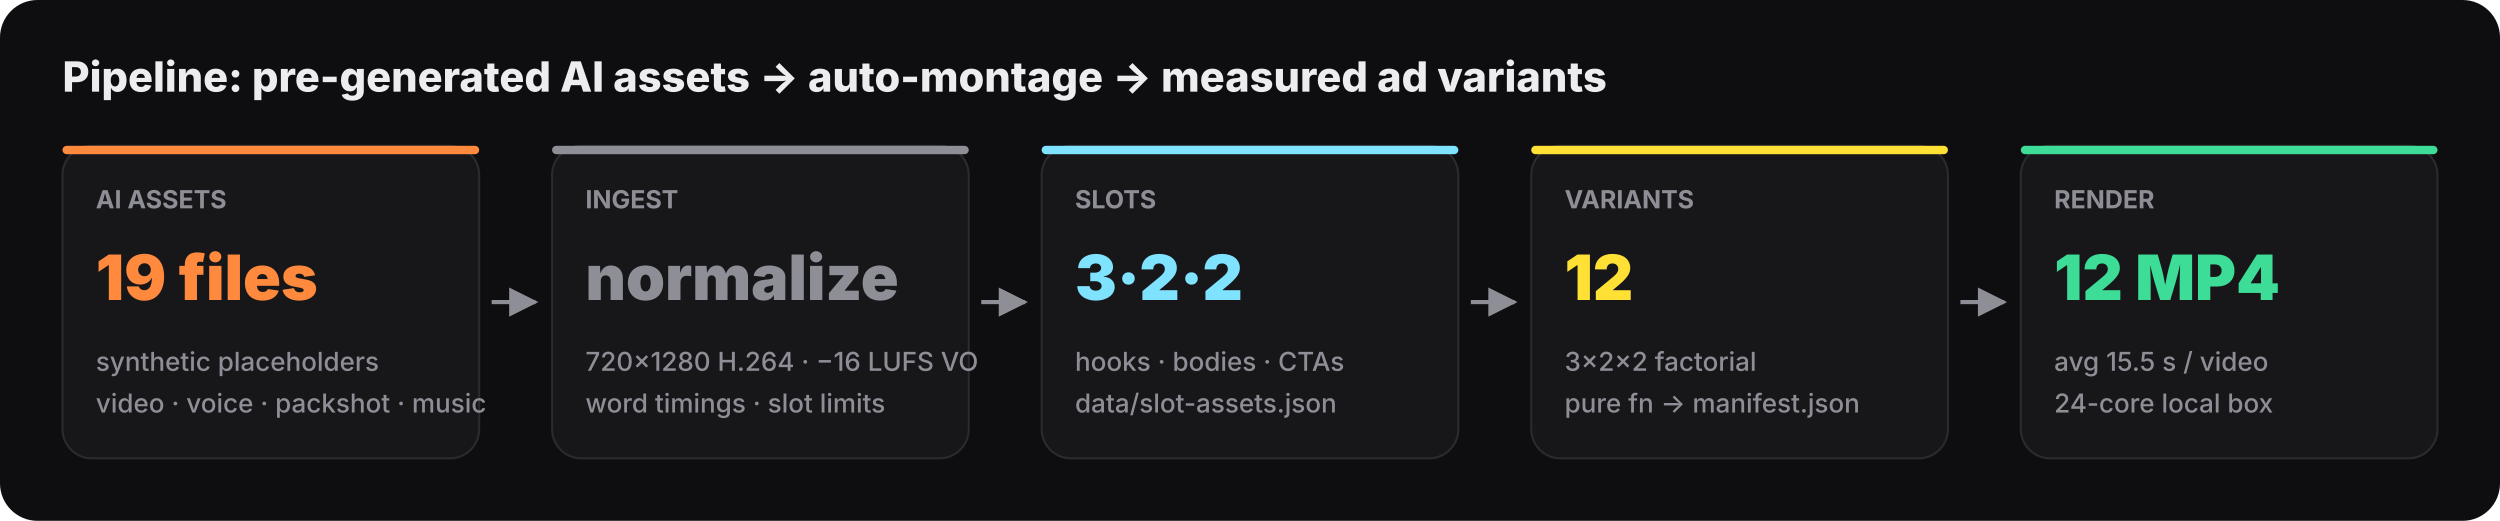
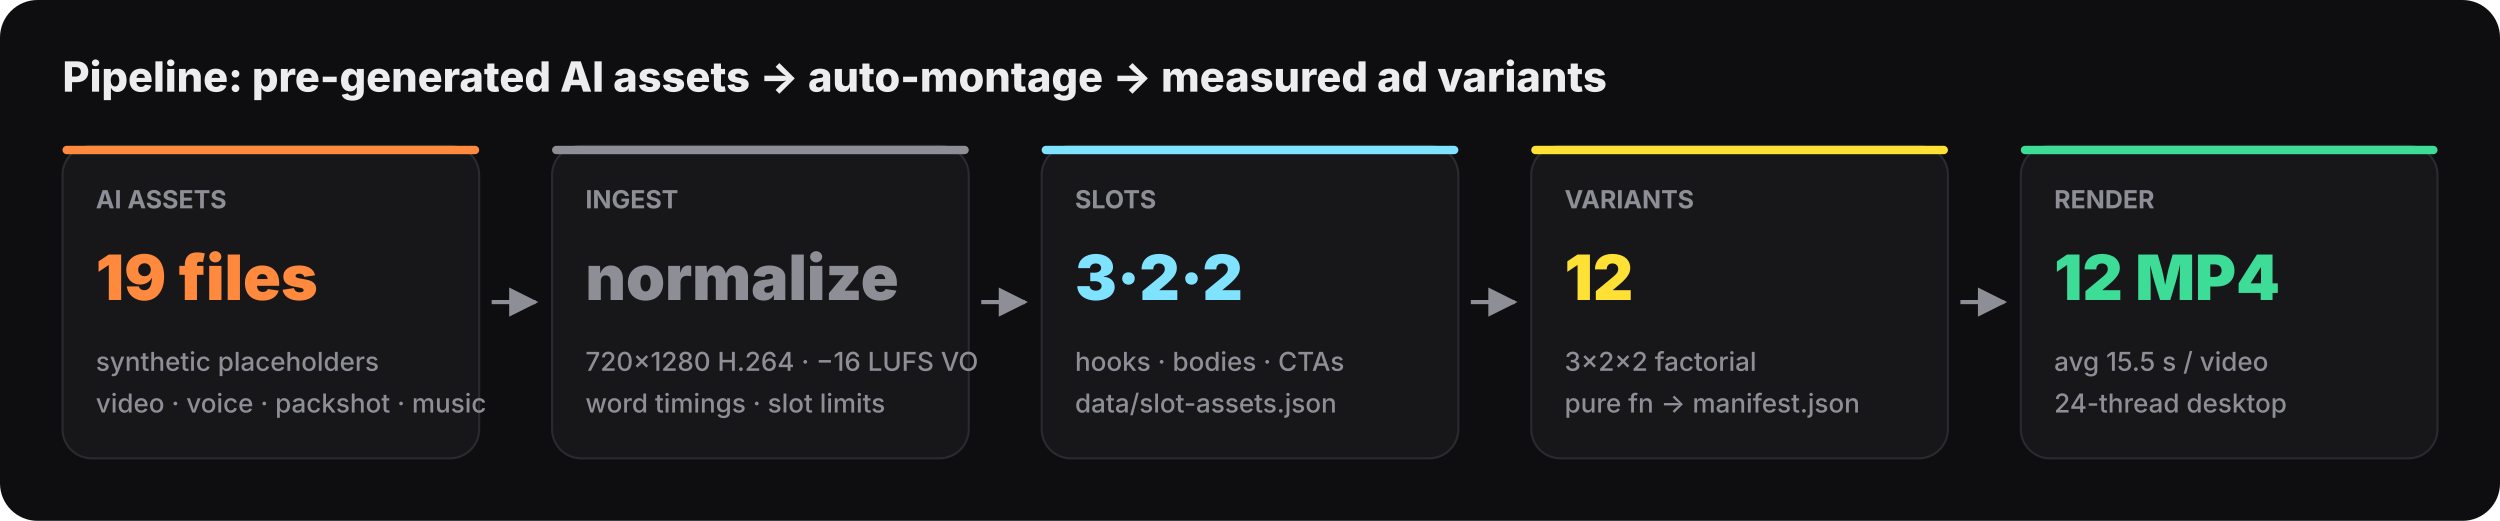
<svg xmlns="http://www.w3.org/2000/svg" width="1200" height="250" viewBox="0 0 1200 250" font-family="Inter, 'Segoe UI', Helvetica, Arial, sans-serif">
  <rect width="1200" height="250" rx="18" fill="#0E0E10" />
  <defs>
    <marker id="a" viewBox="0 0 10 10" refX="9" refY="5" markerWidth="7" markerHeight="7" orient="auto">
      <path d="M0 0L10 5L0 10z" fill="#8E8E96" />
    </marker>
  </defs>
  <text x="30" y="44" font-size="20" fill="#EDEDEF" font-weight="800" text-anchor="start">Pipeline: pre-generated AI assets → auto-montage → measured ad variants</text>
  <rect x="30" y="70" width="200" height="150" rx="14" fill="#17171A" stroke="#2A2A2F" />
  <rect x="30" y="70" width="200" height="4" rx="2" fill="#FF8A3D" />
  <text x="46" y="100" font-size="12" fill="#8E8E96" font-weight="700" text-anchor="start">AI ASSETS</text>
  <text x="46" y="144" font-size="30" fill="#FF8A3D" font-weight="900" text-anchor="start">19 files</text>
  <text x="46" y="178" font-size="12.5" fill="#8E8E96" font-weight="500" text-anchor="start">synthetic placeholders</text>
  <text x="46" y="198" font-size="12.5" fill="#8E8E96" font-weight="500" text-anchor="start">video · voice · packshot · music</text>
  <path d="M236 145 h21" stroke="#8E8E96" stroke-width="2" marker-end="url(#a)" />
  <rect x="265" y="70" width="200" height="150" rx="14" fill="#17171A" stroke="#2A2A2F" />
  <rect x="265" y="70" width="200" height="4" rx="2" fill="#8E8E96" />
  <text x="281" y="100" font-size="12" fill="#8E8E96" font-weight="700" text-anchor="start">INGEST</text>
  <text x="281" y="144" font-size="30" fill="#8E8E96" font-weight="900" text-anchor="start">normalize</text>
  <text x="281" y="178" font-size="12.5" fill="#8E8E96" font-weight="500" text-anchor="start">720×1280 H.264 · −16 LUFS VO</text>
  <text x="281" y="198" font-size="12.5" fill="#8E8E96" font-weight="500" text-anchor="start">word timings · slot limits</text>
  <path d="M471 145 h21" stroke="#8E8E96" stroke-width="2" marker-end="url(#a)" />
  <rect x="500" y="70" width="200" height="150" rx="14" fill="#17171A" stroke="#2A2A2F" />
  <rect x="500" y="70" width="200" height="4" rx="2" fill="#7FE3FF" />
  <text x="516" y="100" font-size="12" fill="#8E8E96" font-weight="700" text-anchor="start">SLOTS</text>
  <text x="516" y="144" font-size="30" fill="#7FE3FF" font-weight="900" text-anchor="start">3·2·2</text>
  <text x="516" y="178" font-size="12.5" fill="#8E8E96" font-weight="500" text-anchor="start">hooks · bodies · CTAs</text>
  <text x="516" y="198" font-size="12.5" fill="#8E8E96" font-weight="500" text-anchor="start">data/slot-assets.json</text>
  <path d="M706 145 h21" stroke="#8E8E96" stroke-width="2" marker-end="url(#a)" />
  <rect x="735" y="70" width="200" height="150" rx="14" fill="#17171A" stroke="#2A2A2F" />
  <rect x="735" y="70" width="200" height="4" rx="2" fill="#FFE135" />
  <text x="751" y="100" font-size="12" fill="#8E8E96" font-weight="700" text-anchor="start">VARIANTS</text>
  <text x="751" y="144" font-size="30" fill="#FFE135" font-weight="900" text-anchor="start">12</text>
  <text x="751" y="178" font-size="12.5" fill="#8E8E96" font-weight="500" text-anchor="start">3×2×2 factorial</text>
  <text x="751" y="198" font-size="12.5" fill="#8E8E96" font-weight="500" text-anchor="start">pure fn → manifest.json</text>
  <path d="M941 145 h21" stroke="#8E8E96" stroke-width="2" marker-end="url(#a)" />
  <rect x="970" y="70" width="200" height="150" rx="14" fill="#17171A" stroke="#2A2A2F" />
  <rect x="970" y="70" width="200" height="4" rx="2" fill="#3DDC97" />
  <text x="986" y="100" font-size="12" fill="#8E8E96" font-weight="700" text-anchor="start">RENDER</text>
  <text x="986" y="144" font-size="30" fill="#3DDC97" font-weight="900" text-anchor="start">12 MP4</text>
  <text x="986" y="178" font-size="12.5" fill="#8E8E96" font-weight="500" text-anchor="start">avg 15.5 s / video</text>
-   <text x="986" y="198" font-size="12.5" fill="#8E8E96" font-weight="500" text-anchor="start">24-core local box</text>
+   <text x="986" y="198" font-size="12.5" fill="#8E8E96" font-weight="500" text-anchor="start">24-thread desktop</text>
</svg>
